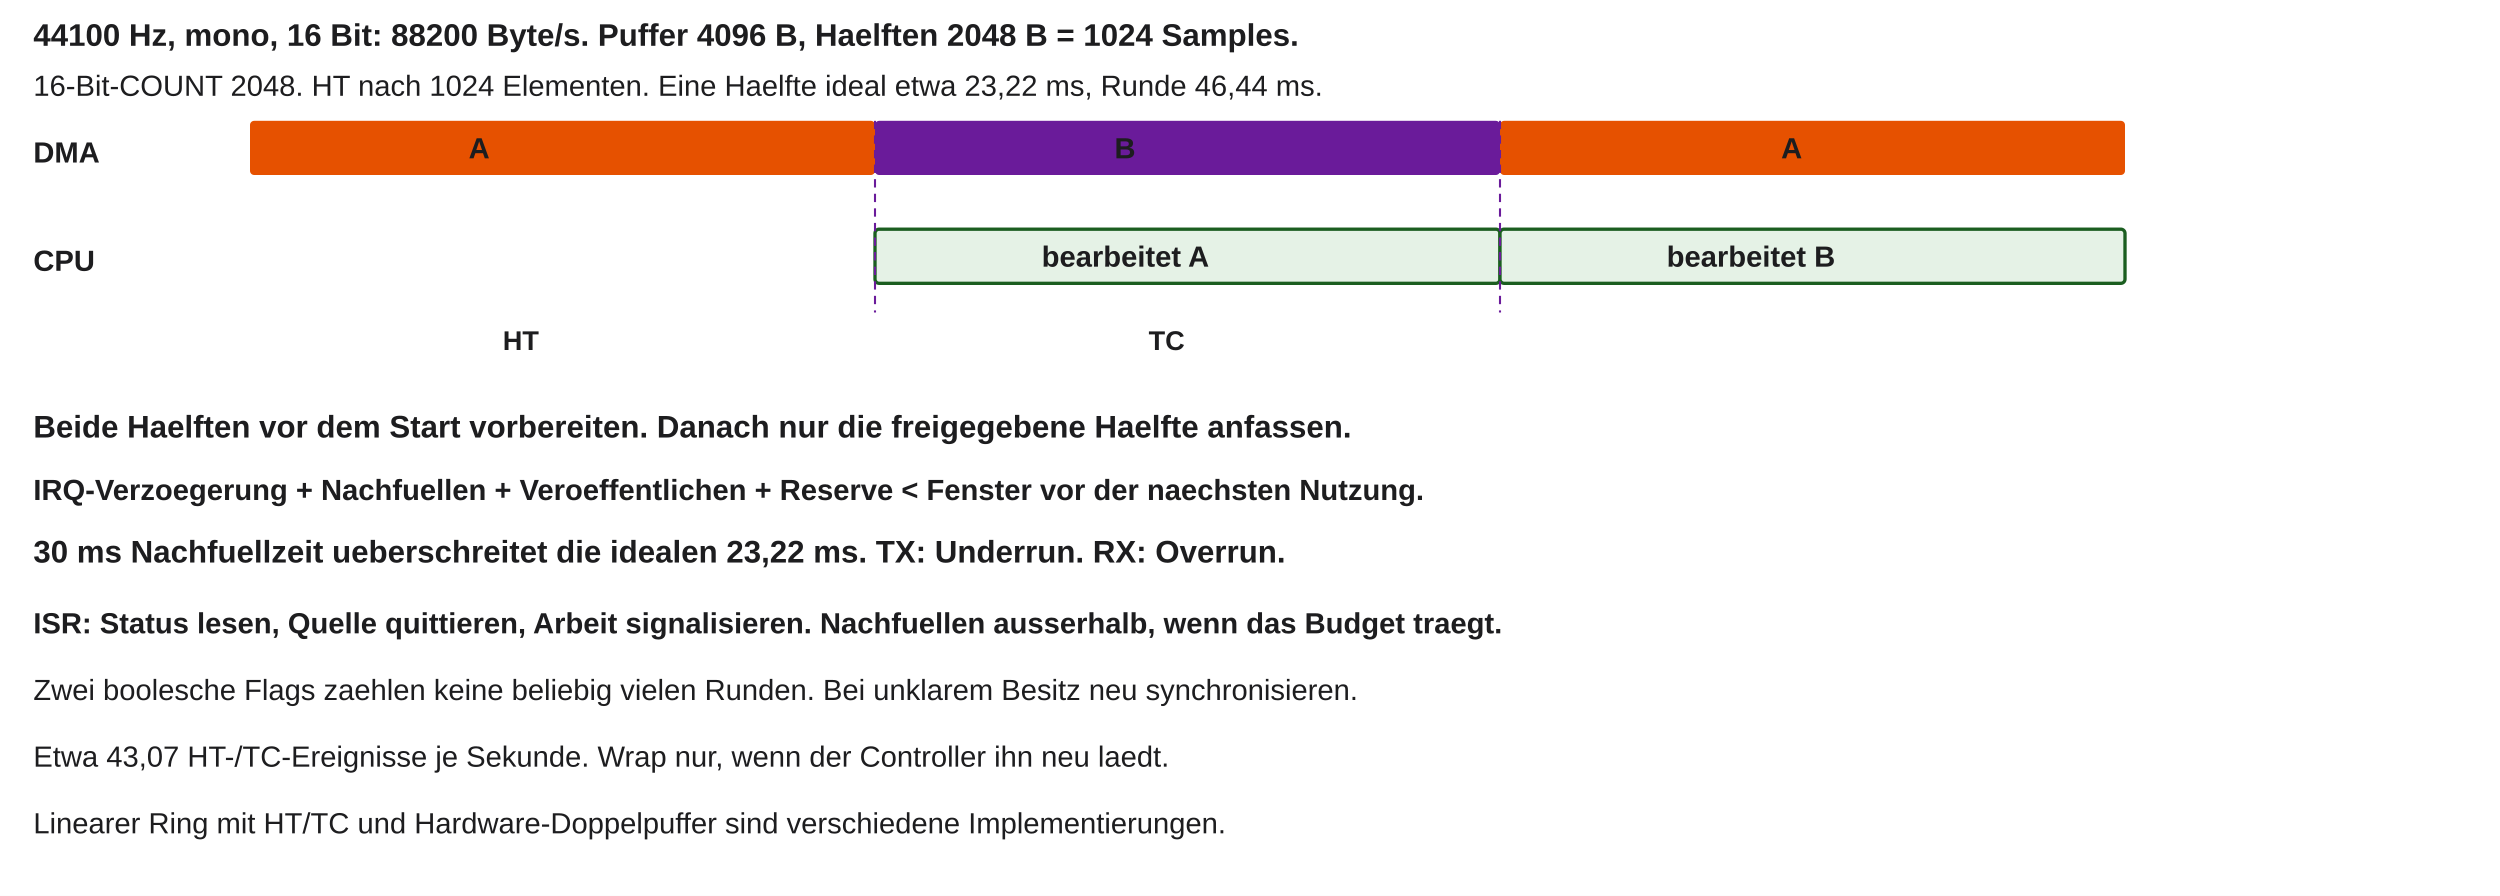
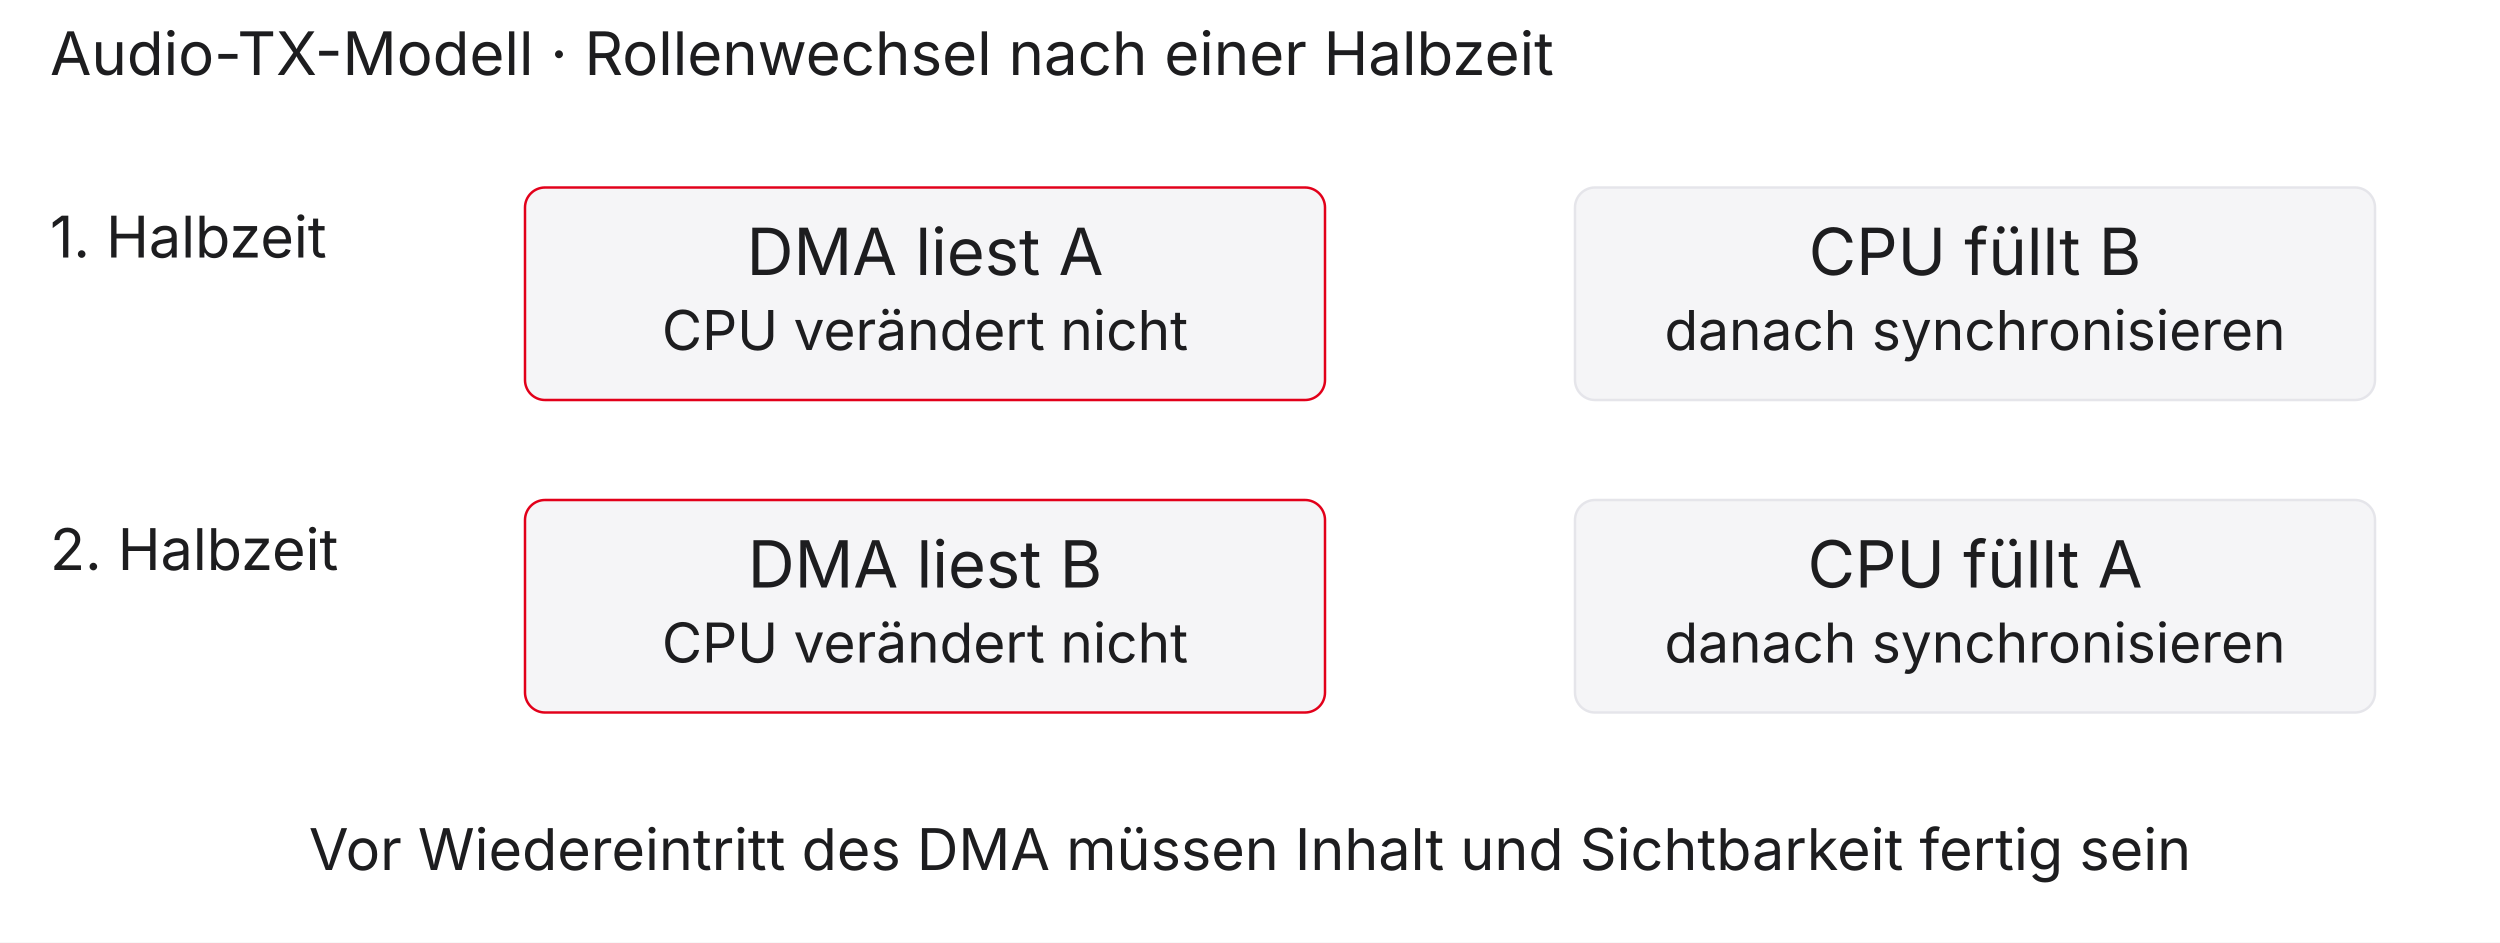
- <svg xmlns="http://www.w3.org/2000/svg" viewBox="0 0 1200 430" width="1200" height="430">
-   <rect width="1200" height="430" fill="#fff" />
-   <style>text{font-family:Arial,Helvetica,sans-serif;fill:#1D1D1F}</style>
-   <text x="16" y="22" font-size="15" font-weight="600" fill="#1D1D1F" text-anchor="start">44100 Hz, mono, 16 Bit: 88200 Byte/s. Puffer 4096 B, Haelften 2048 B = 1024 Samples.</text>
-   <text x="16" y="46" font-size="14" font-weight="400" fill="#5F6368" text-anchor="start">16-Bit-COUNT 2048. HT nach 1024 Elementen. Eine Haelfte ideal etwa 23,22 ms, Runde 46,44 ms.</text>
-   <text x="16" y="78" font-size="14" font-weight="600" fill="#E65100" text-anchor="start">DMA</text>
-   <rect x="120" y="58" width="300" height="26" rx="2" fill="#E65100" stroke="#E65100" stroke-width="0" />
-   <text x="230" y="76" font-size="14" font-weight="700" fill="#fff" text-anchor="middle">A</text>
-   <rect x="420" y="58" width="300" height="26" rx="2" fill="#6A1B9A" stroke="#6A1B9A" stroke-width="0" />
-   <text x="540" y="76" font-size="14" font-weight="700" fill="#fff" text-anchor="middle">B</text>
-   <rect x="720" y="58" width="300" height="26" rx="2" fill="#E65100" stroke="#E65100" stroke-width="0" />
-   <text x="860" y="76" font-size="14" font-weight="700" fill="#fff" text-anchor="middle">A</text>
-   <text x="16" y="130" font-size="14" font-weight="600" fill="#1565C0" text-anchor="start">CPU</text>
-   <rect x="420" y="110" width="300" height="26" rx="2" fill="#E5F2E6" stroke="#1B5E20" stroke-width="1.6" />
-   <text x="500" y="128" font-size="14" font-weight="600" fill="#1B5E20" text-anchor="start">bearbeitet A</text>
-   <rect x="720" y="110" width="300" height="26" rx="2" fill="#E5F2E6" stroke="#1B5E20" stroke-width="1.6" />
-   <text x="800" y="128" font-size="14" font-weight="600" fill="#1B5E20" text-anchor="start">bearbeitet B</text>
-   <text x="250" y="168" font-size="13" font-weight="700" fill="#6A1B9A" text-anchor="middle">HT</text>
-   <text x="560" y="168" font-size="13" font-weight="700" fill="#6A1B9A" text-anchor="middle">TC</text>
-   <line x1="420" y1="58" x2="420" y2="150" stroke="#6A1B9A" stroke-width="1" stroke-dasharray="4 3" />
-   <line x1="720" y1="58" x2="720" y2="150" stroke="#6A1B9A" stroke-width="1" stroke-dasharray="4 3" />
-   <text x="16" y="210" font-size="15" font-weight="600" fill="#1D1D1F" text-anchor="start">Beide Haelften vor dem Start vorbereiten. Danach nur die freigegebene Haelfte anfassen.</text>
-   <text x="16" y="240" font-size="14" font-weight="600" fill="#B71C1C" text-anchor="start">IRQ-Verzoegerung + Nachfuellen + Veroeffentlichen + Reserve &lt; Fenster vor der naechsten Nutzung.</text>
-   <text x="16" y="270" font-size="15" font-weight="600" fill="#B71C1C" text-anchor="start">30 ms Nachfuellzeit ueberschreitet die idealen 23,22 ms. TX: Underrun. RX: Overrun.</text>
-   <text x="16" y="304" font-size="14" font-weight="600" fill="#1D1D1F" text-anchor="start">ISR: Status lesen, Quelle quittieren, Arbeit signalisieren. Nachfuellen ausserhalb, wenn das Budget traegt.</text>
-   <text x="16" y="336" font-size="14" font-weight="400" fill="#5F6368" text-anchor="start">Zwei boolesche Flags zaehlen keine beliebig vielen Runden. Bei unklarem Besitz neu synchronisieren.</text>
-   <text x="16" y="368" font-size="14" font-weight="400" fill="#5F6368" text-anchor="start">Etwa 43,07 HT-/TC-Ereignisse je Sekunde. Wrap nur, wenn der Controller ihn neu laedt.</text>
-   <text x="16" y="400" font-size="14" font-weight="400" fill="#5F6368" text-anchor="start">Linearer Ring mit HT/TC und Hardware-Doppelpuffer sind verschiedene Implementierungen.</text>
+ <svg xmlns="http://www.w3.org/2000/svg" width="1000" height="377" viewBox="0 0 1000 377" role="img" aria-labelledby="title">
+   <style>text{font-family:Inter,Arial,Helvetica,sans-serif;font-weight:400}</style>
+   <defs>
+     <marker id="arrow" markerWidth="10" markerHeight="10" refX="8" refY="3" orient="auto" markerUnits="strokeWidth">
+       <path d="M0,0 L8,3 L0,6" fill="#1D1D1F" />
+     </marker>
+   </defs>
+   <rect width="1000" height="377" fill="#FFFFFF" />
+   <text x="20" y="30" font-size="24" fill="#1D1D1F" text-anchor="start">Audio-TX-Modell · Rollenwechsel nach einer Halbzeit</text>
+   <text x="20" y="103" font-size="23" fill="#1D1D1F" text-anchor="start">1. Halbzeit</text>
+   <rect x="210" y="75" width="320" height="85" rx="8" fill="#F5F5F7" stroke="#E2001A" />
+   <text x="370" y="110" font-size="26" fill="#1D1D1F" text-anchor="middle">DMA liest A</text>
+   <text x="370" y="140" font-size="22" fill="#1D1D1F" text-anchor="middle">CPU verändert nicht</text>
+   <rect x="630" y="75" width="320" height="85" rx="8" fill="#F5F5F7" stroke="#E5E5EA" />
+   <text x="790" y="110" font-size="26" fill="#1D1D1F" text-anchor="middle">CPU füllt B</text>
+   <text x="790" y="140" font-size="22" fill="#1D1D1F" text-anchor="middle">danach synchronisieren</text>
+   <text x="20" y="228" font-size="23" fill="#1D1D1F" text-anchor="start">2. Halbzeit</text>
+   <rect x="210" y="200" width="320" height="85" rx="8" fill="#F5F5F7" stroke="#E2001A" />
+   <text x="370" y="235" font-size="26" fill="#1D1D1F" text-anchor="middle">DMA liest B</text>
+   <text x="370" y="265" font-size="22" fill="#1D1D1F" text-anchor="middle">CPU verändert nicht</text>
+   <rect x="630" y="200" width="320" height="85" rx="8" fill="#F5F5F7" stroke="#E5E5EA" />
+   <text x="790" y="235" font-size="26" fill="#1D1D1F" text-anchor="middle">CPU füllt A</text>
+   <text x="790" y="265" font-size="22" fill="#1D1D1F" text-anchor="middle">danach synchronisieren</text>
+   <text x="500" y="348" font-size="23" fill="#1D1D1F" text-anchor="middle">Vor Wiedereintritt des DMA müssen Inhalt und Sichtbarkeit fertig sein</text>
</svg>
